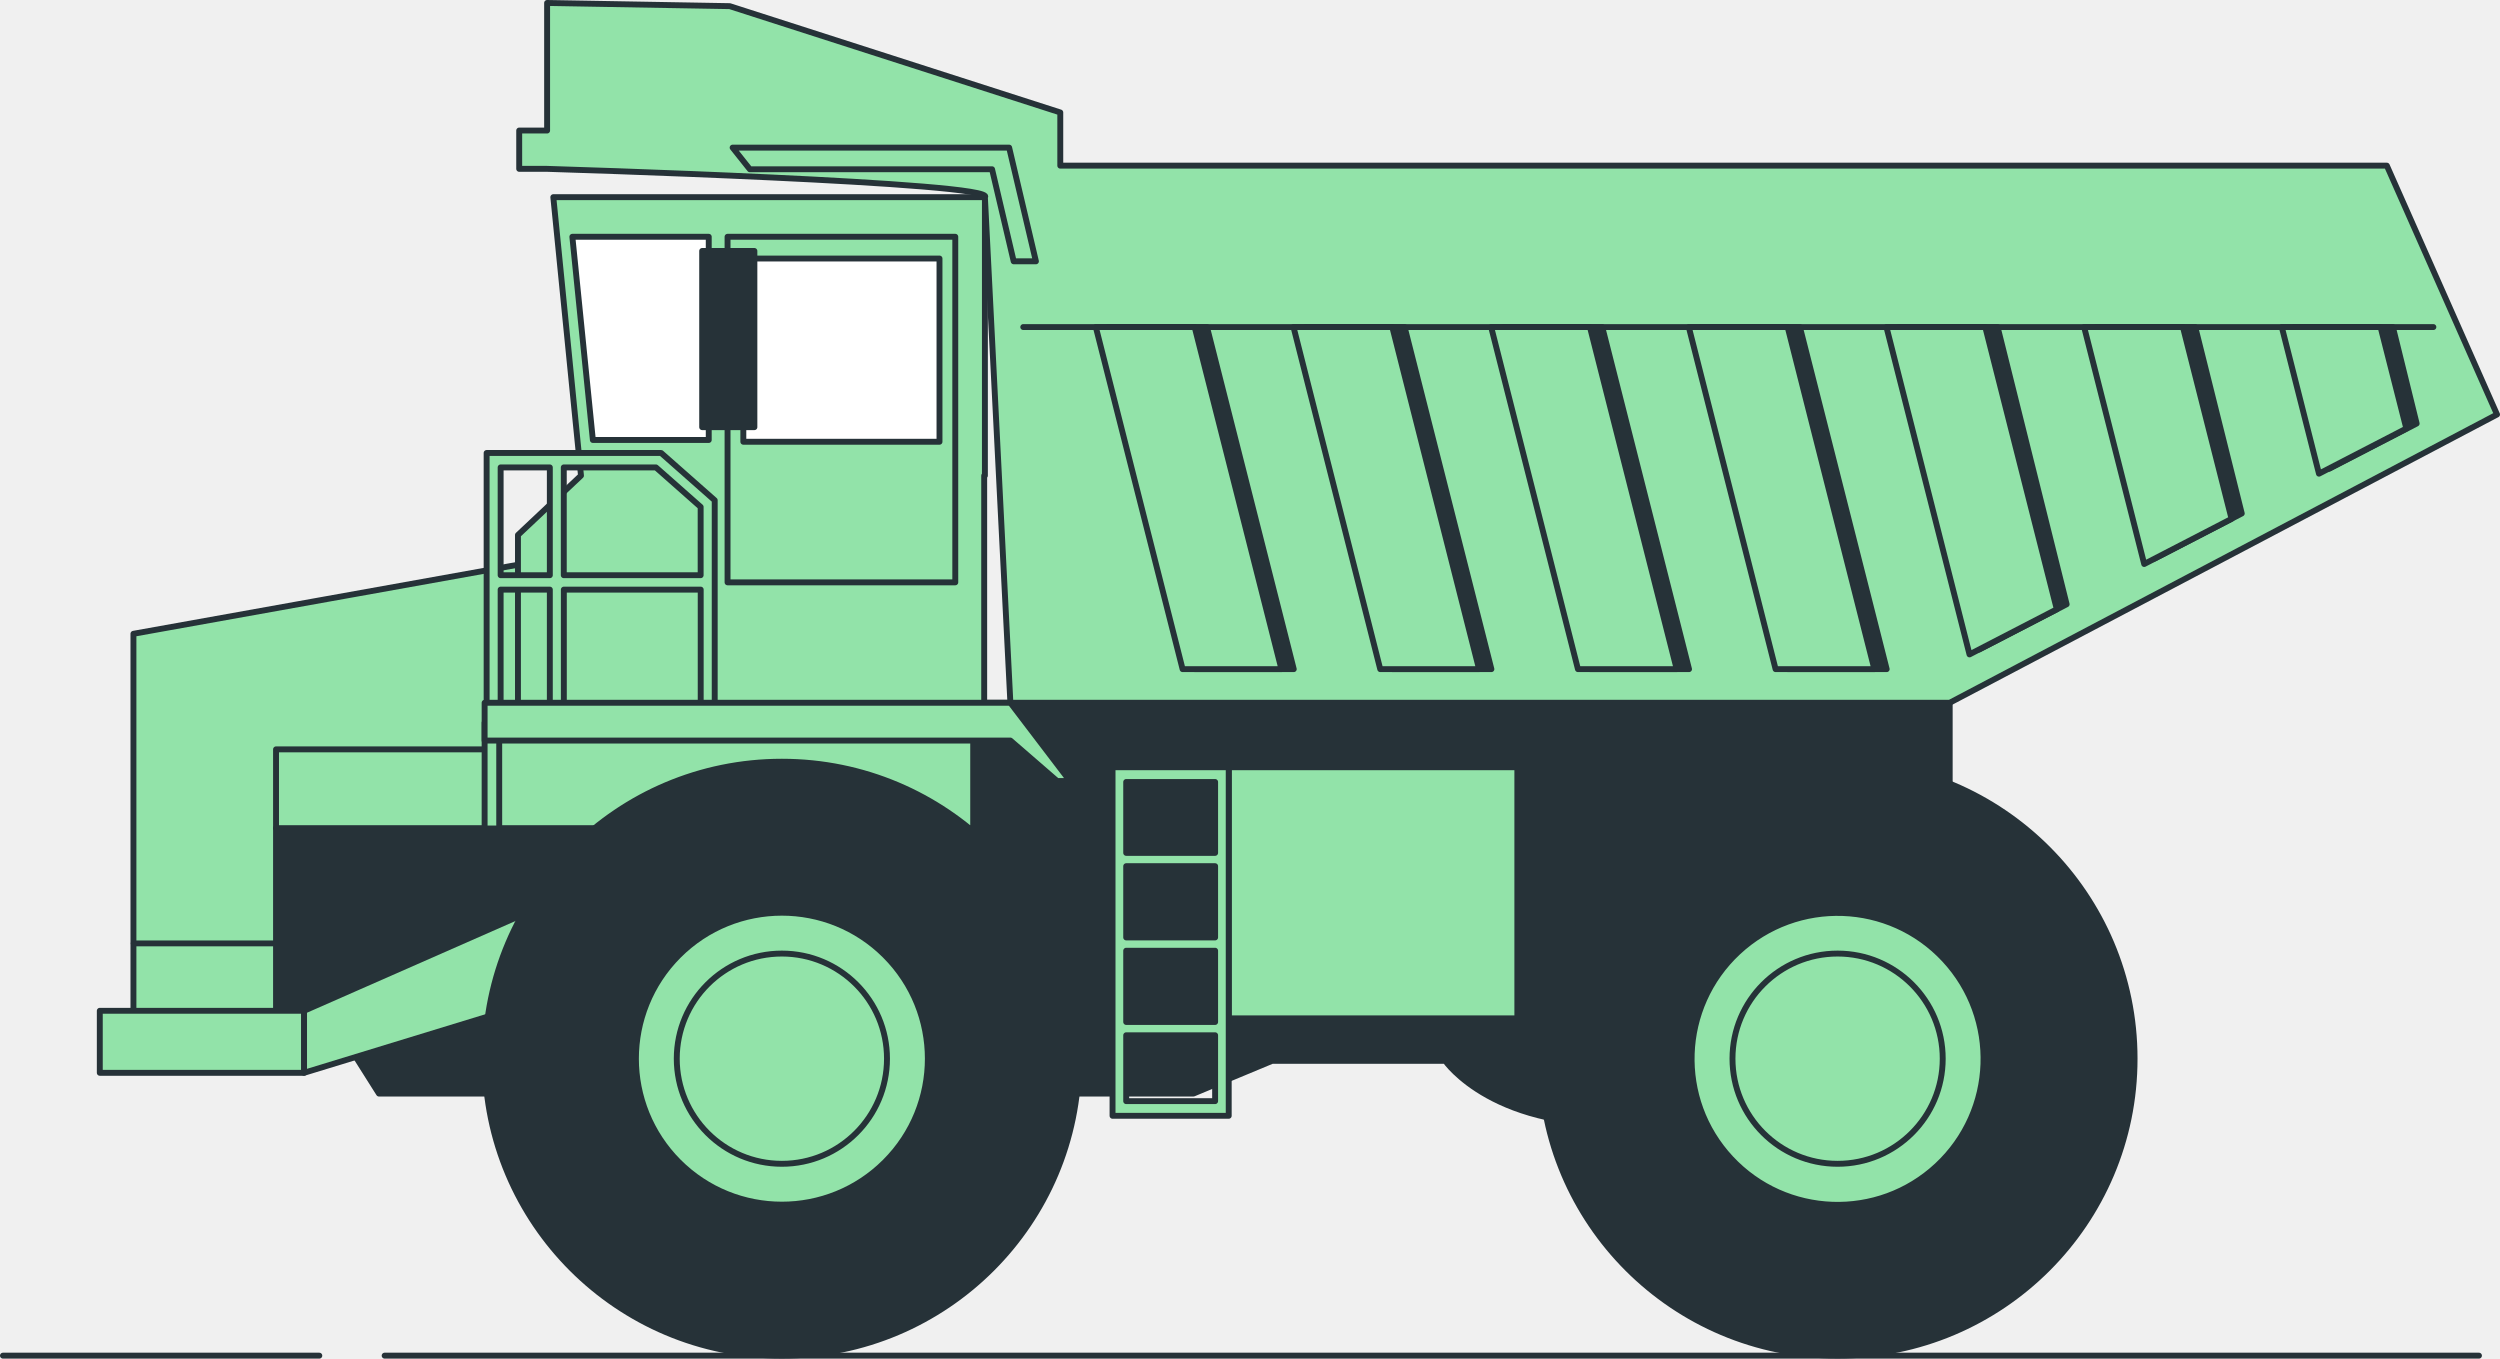
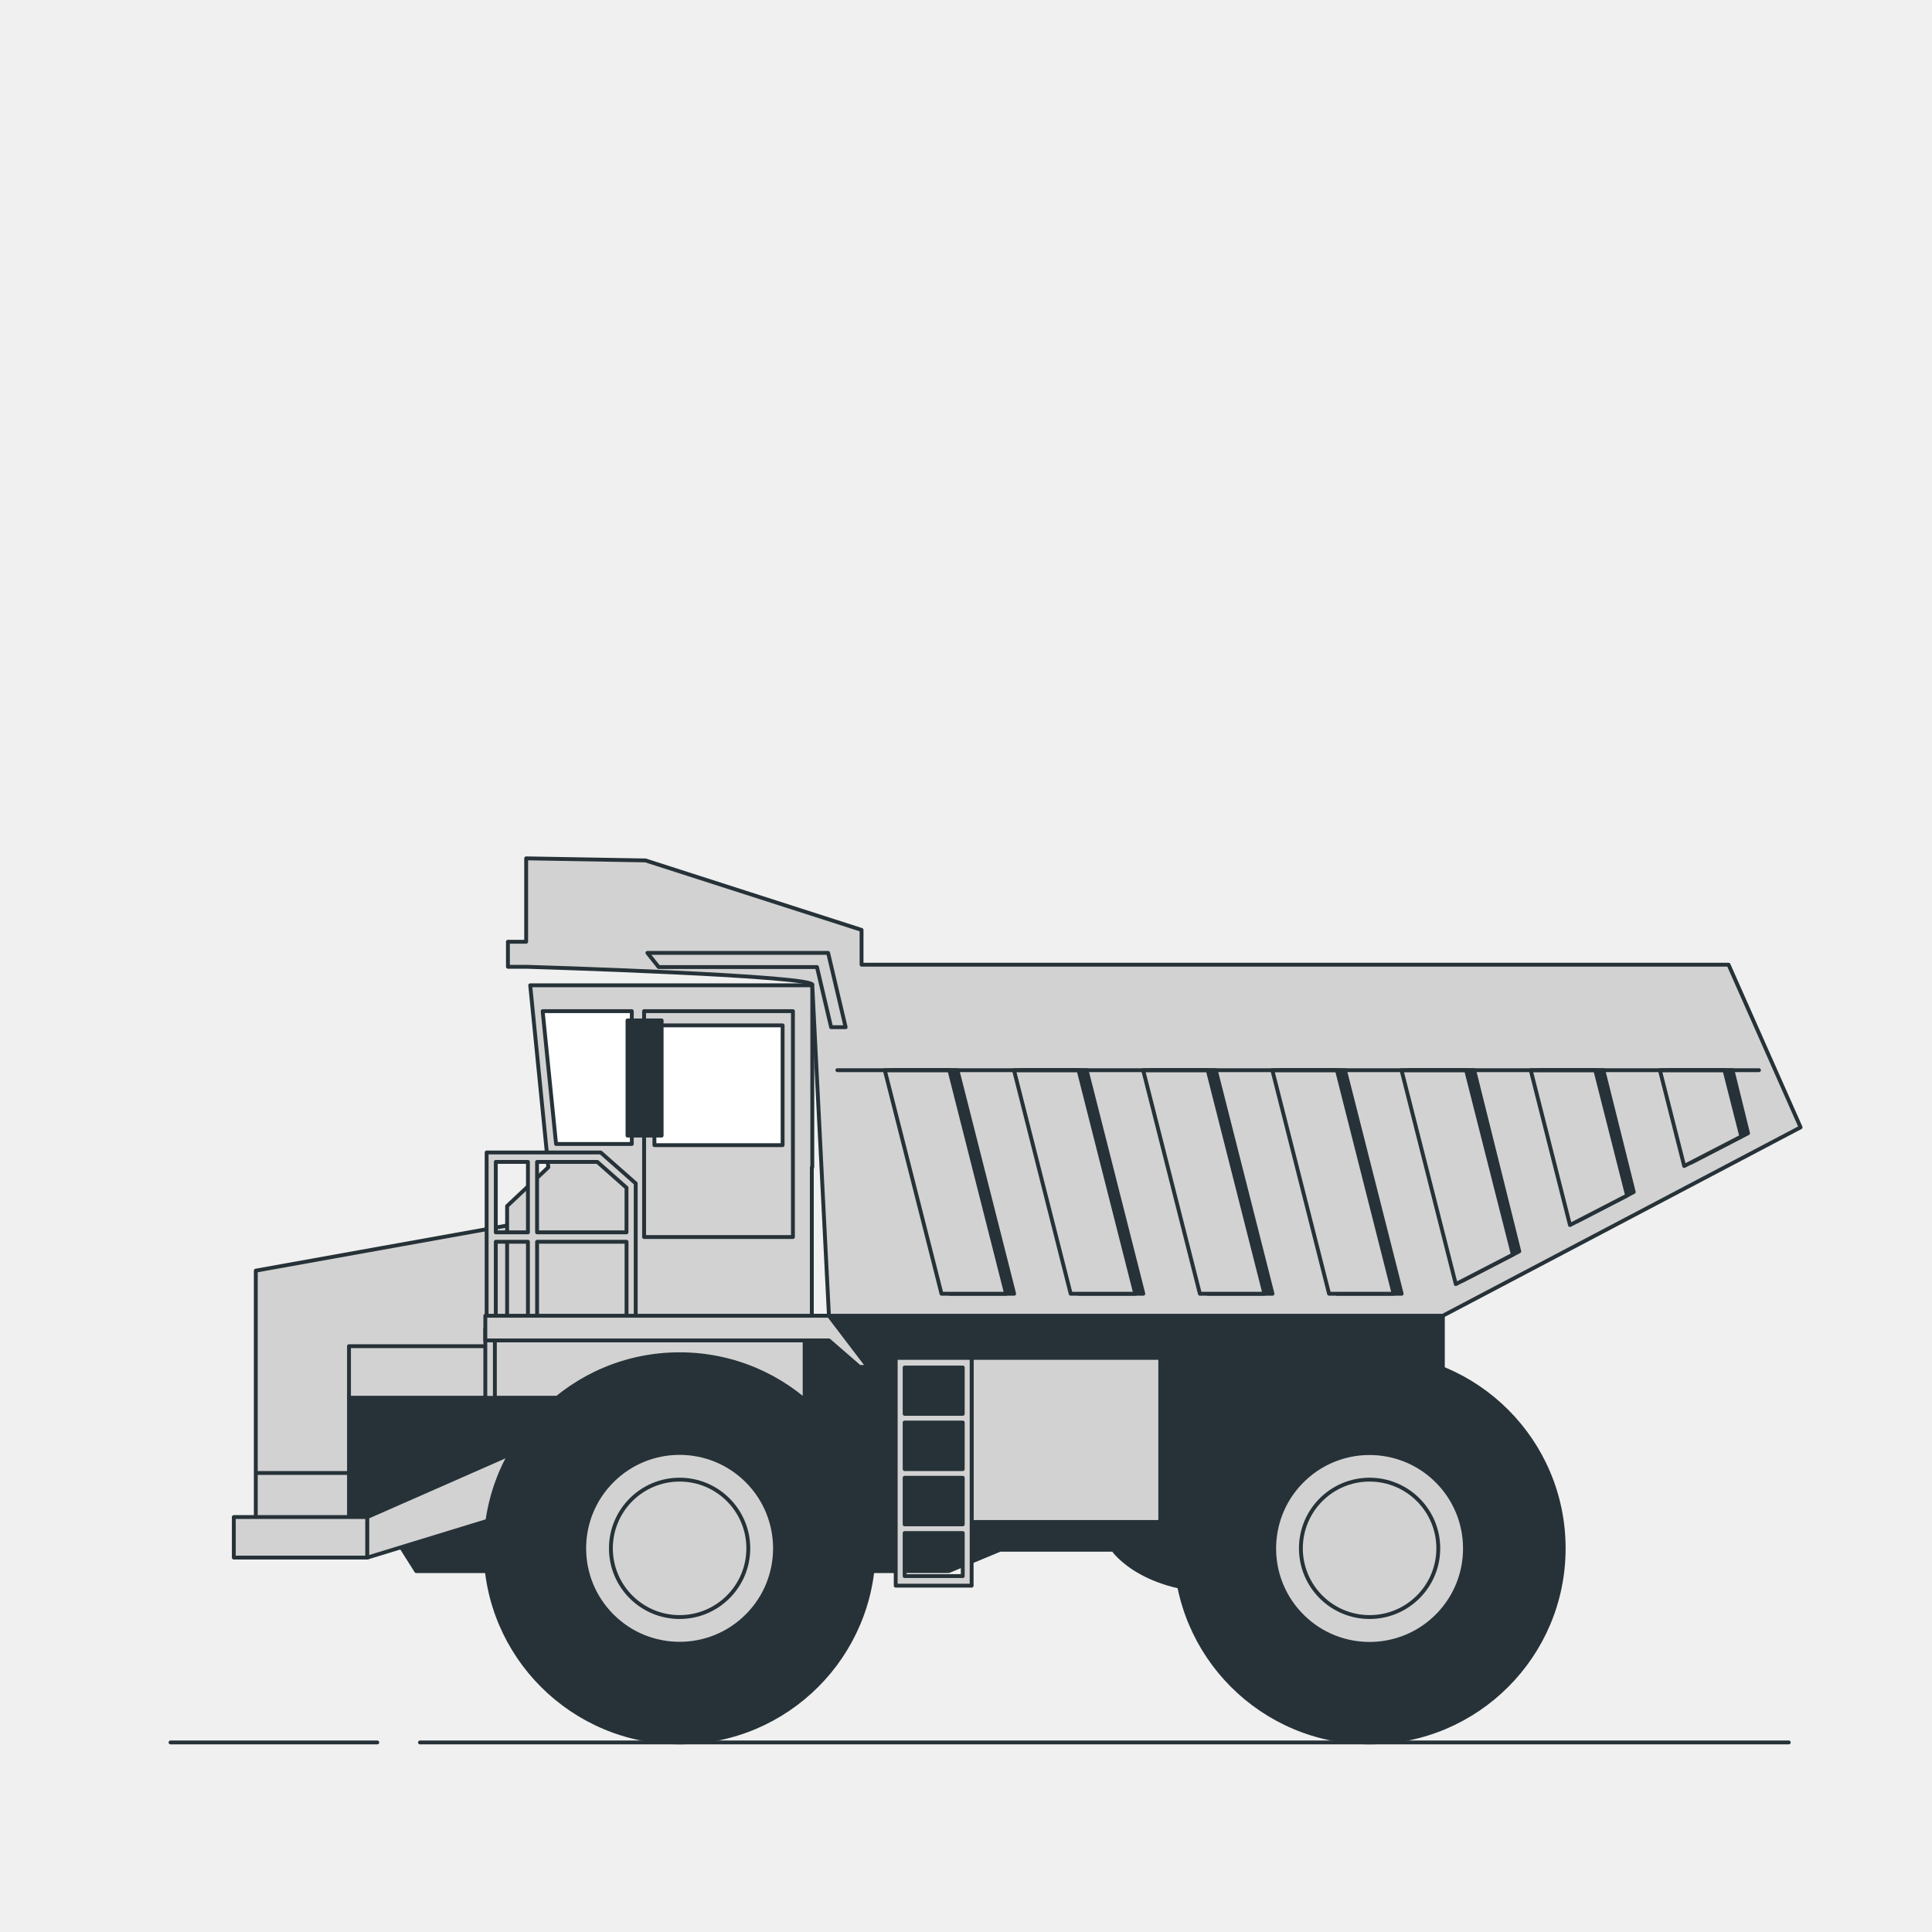
- <svg xmlns="http://www.w3.org/2000/svg" viewBox="43.63 221.64 422.86 229.8">
+ <svg xmlns="http://www.w3.org/2000/svg" viewBox="0 0 500 500">
  <g id="freepik--Floor_1--inject-2">
    <g>
      <line x1="108.69" y1="450.94" x2="462.93" y2="450.94" style="fill:none; stroke:#263238; stroke-linecap:round; stroke-linejoin:round;" />
      <line x1="44.13" y1="450.94" x2="97.64" y2="450.94" style="fill:none; stroke:#263238; stroke-linecap:round; stroke-linejoin:round;" />
    </g>
  </g>
  <g id="freepik--Construction_truck_1--inject-2">
    <g>
      <path d="M101.09,396.1l6.64,10.51H245.5l13.28-5.53h29.32s8.3,12.17,32.64,10.51v-24.9H96.11l4.98,9.41Z" style="fill:#263238; stroke:#263238; stroke-linecap:round; stroke-linejoin:round;" />
      <rect x="90.32" y="340.51" width="283.09" height="53.21" style="fill:#263238; stroke:#263238; stroke-linecap:round; stroke-linejoin:round;" />
-       <rect x="251.47" y="351.42" width="48.81" height="42.47" style="fill:#92E3A9; stroke:#263238; stroke-linecap:round; stroke-linejoin:round;" />
+       <rect x="251.47" y="351.42" width="48.81" height="42.47" style="fill:#D2D2D2; stroke:#263238; stroke-linecap:round; stroke-linejoin:round;" />
      <g>
-         <polygon points="134.81 316.52 66.2 328.84 66.2 393.72 90.32 393.72 90.32 361.72 208.24 361.72 208.24 322.95 134.81 316.52" style="fill:#92E3A9; stroke:#263238; stroke-linecap:round; stroke-linejoin:round;" />
+         <polygon points="134.81 316.52 66.2 328.84 66.2 393.72 90.32 393.72 90.32 361.72 208.24 361.72 208.24 322.95 134.81 316.52" style="fill:#D2D2D2; stroke:#263238; stroke-linecap:round; stroke-linejoin:round;" />
        <line x1="66.25" y1="381.21" x2="90.53" y2="381.21" style="fill:none; stroke:#263238; stroke-linecap:round; stroke-linejoin:round;" />
        <polyline points="90.32 361.72 90.32 348.39 126.84 348.39" style="fill:none; stroke:#263238; stroke-linecap:round; stroke-linejoin:round;" />
      </g>
-       <polygon points="137.22 254.99 141.9 302.09 131.24 312.13 131.24 341.83 210.1 341.83 210.1 302.09 210.22 302.09 210.22 254.99 137.22 254.99" style="fill:#92E3A9; stroke:#263238; stroke-linecap:round; stroke-linejoin:round;" />
+       <polygon points="137.22 254.99 141.9 302.09 131.24 312.13 131.24 341.83 210.1 341.83 210.1 302.09 210.22 302.09 210.22 254.99 137.22 254.99" style="fill:#D2D2D2; stroke:#263238; stroke-linecap:round; stroke-linejoin:round;" />
      <polygon points="163.51 296.06 143.91 296.06 140.44 261.69 163.51 261.69 163.51 296.06" style="fill:#fff; stroke:#263238; stroke-linecap:round; stroke-linejoin:round;" />
-       <rect x="166.69" y="261.69" width="38.52" height="58.45" style="fill:#92E3A9; stroke:#263238; stroke-linecap:round; stroke-linejoin:round;" />
+       <rect x="166.69" y="261.69" width="38.52" height="58.45" style="fill:#D2D2D2; stroke:#263238; stroke-linecap:round; stroke-linejoin:round;" />
      <rect x="169.36" y="265.37" width="33.18" height="30.99" style="fill:#fff; stroke:#263238; stroke-linecap:round; stroke-linejoin:round;" />
-       <rect x="125.6" y="343.88" width="2.47" height="17.89" style="fill:#92E3A9; stroke:#263238; stroke-linecap:round; stroke-linejoin:round;" />
-       <path d="M155.45,298.26h-29.51v43.58h2.37v-20.47h8.32v21.51h2.37v-21.51h23.15v20.29h2.37v-35.4l-9.05-7.99Zm-27.14,20.67v-18.23h8.32v18.23h-8.32Zm10.68,0v-18.23h15.59l7.56,6.68v11.55h-23.15Z" style="fill:#92E3A9; stroke:#263238; stroke-linecap:round; stroke-linejoin:round;" />
-       <polygon points="222.43 353.75 224.61 353.75 214.53 340.51 125.6 340.51 125.6 346.9 214.53 346.9 222.43 353.75" style="fill:#92E3A9; stroke:#263238; stroke-linecap:round; stroke-linejoin:round;" />
-       <rect x="60.51" y="392.61" width="34.55" height="10.49" style="fill:#92E3A9; stroke:#263238; stroke-linecap:round; stroke-linejoin:round;" />
-       <path d="M447.35,249.66H222.97v-9l-55.91-17.98-30.89-.54v21.58h-4.72v6.48h4.72s76.56,2.29,74.05,4.8l4.31,85.51h158.88l92.58-48.76-18.64-42.09Z" style="fill:#92E3A9; stroke:#263238; stroke-linecap:round; stroke-linejoin:round;" />
+       <rect x="125.6" y="343.88" width="2.47" height="17.89" style="fill:#D2D2D2; stroke:#263238; stroke-linecap:round; stroke-linejoin:round;" />
+       <path d="M155.45,298.26h-29.51v43.58h2.37v-20.47h8.32v21.51h2.37v-21.51h23.15v20.29h2.37v-35.4l-9.05-7.99Zm-27.14,20.67v-18.23h8.32v18.23h-8.32Zm10.68,0v-18.23h15.59l7.56,6.68v11.55h-23.15Z" style="fill:#D2D2D2; stroke:#263238; stroke-linecap:round; stroke-linejoin:round;" />
+       <polygon points="222.43 353.75 224.61 353.75 214.53 340.51 125.6 340.51 125.6 346.9 214.53 346.9 222.43 353.75" style="fill:#D2D2D2; stroke:#263238; stroke-linecap:round; stroke-linejoin:round;" />
+       <rect x="60.51" y="392.61" width="34.55" height="10.49" style="fill:#D2D2D2; stroke:#263238; stroke-linecap:round; stroke-linejoin:round;" />
+       <path d="M447.35,249.66H222.97v-9l-55.91-17.98-30.89-.54v21.58h-4.72v6.48h4.72s76.56,2.29,74.05,4.8l4.31,85.51h158.88l92.58-48.76-18.64-42.09Z" style="fill:#D2D2D2; stroke:#263238; stroke-linecap:round; stroke-linejoin:round;" />
      <g>
        <polygon points="264.49 276.96 279.17 334.82 295.89 334.82 281.21 276.96 264.49 276.96" style="fill:#263238; stroke:#263238; stroke-linecap:round; stroke-linejoin:round;" />
        <polygon points="452.39 293.28 448.37 276.96 431.66 276.96 437.61 300.92 452.39 293.28" style="fill:#263238; stroke:#263238; stroke-linecap:round; stroke-linejoin:round;" />
        <polygon points="422.81 308.49 414.94 276.96 398.22 276.96 408.03 316.13 422.81 308.49" style="fill:#263238; stroke:#263238; stroke-linecap:round; stroke-linejoin:round;" />
        <polygon points="231.06 276.96 245.74 334.82 262.46 334.82 247.78 276.96 231.06 276.96" style="fill:#263238; stroke:#263238; stroke-linecap:round; stroke-linejoin:round;" />
        <polygon points="393.19 323.85 381.51 276.96 364.79 276.96 378.42 331.49 393.19 323.85" style="fill:#263238; stroke:#263238; stroke-linecap:round; stroke-linejoin:round;" />
        <polygon points="297.93 276.96 312.6 334.82 329.32 334.82 314.64 276.96 297.93 276.96" style="fill:#263238; stroke:#263238; stroke-linecap:round; stroke-linejoin:round;" />
        <polygon points="331.36 276.96 346.04 334.82 362.75 334.82 348.07 276.96 331.36 276.96" style="fill:#263238; stroke:#263238; stroke-linecap:round; stroke-linejoin:round;" />
      </g>
      <g>
-         <polygon points="262.42 276.96 277.09 334.82 293.81 334.82 279.13 276.96 262.42 276.96" style="fill:#92E3A9; stroke:#263238; stroke-linecap:round; stroke-linejoin:round;" />
-         <polygon points="450.65 294.12 446.29 276.96 429.58 276.96 435.87 301.76 450.65 294.12" style="fill:#92E3A9; stroke:#263238; stroke-linecap:round; stroke-linejoin:round;" />
-         <polygon points="421.09 309.4 412.86 276.96 396.15 276.96 406.31 317.04 421.09 309.4" style="fill:#92E3A9; stroke:#263238; stroke-linecap:round; stroke-linejoin:round;" />
-         <polygon points="228.98 276.96 243.66 334.82 260.38 334.82 245.7 276.96 228.98 276.96" style="fill:#92E3A9; stroke:#263238; stroke-linecap:round; stroke-linejoin:round;" />
-         <polygon points="391.53 324.69 379.43 276.96 362.71 276.96 376.76 332.33 391.53 324.69" style="fill:#92E3A9; stroke:#263238; stroke-linecap:round; stroke-linejoin:round;" />
-         <polygon points="295.85 276.96 310.53 334.82 327.24 334.82 312.56 276.96 295.85 276.96" style="fill:#92E3A9; stroke:#263238; stroke-linecap:round; stroke-linejoin:round;" />
-         <polygon points="329.28 276.96 343.96 334.82 360.67 334.82 346 276.96 329.28 276.96" style="fill:#92E3A9; stroke:#263238; stroke-linecap:round; stroke-linejoin:round;" />
+         <polygon points="262.42 276.96 277.09 334.82 293.81 334.82 279.13 276.96 262.42 276.96" style="fill:#D2D2D2; stroke:#263238; stroke-linecap:round; stroke-linejoin:round;" />
+         <polygon points="450.65 294.12 446.29 276.96 429.58 276.96 435.87 301.76 450.65 294.12" style="fill:#D2D2D2; stroke:#263238; stroke-linecap:round; stroke-linejoin:round;" />
+         <polygon points="421.09 309.4 412.86 276.96 396.15 276.96 406.31 317.04 421.09 309.4" style="fill:#D2D2D2; stroke:#263238; stroke-linecap:round; stroke-linejoin:round;" />
+         <polygon points="228.98 276.96 243.66 334.82 260.38 334.82 245.7 276.96 228.98 276.96" style="fill:#D2D2D2; stroke:#263238; stroke-linecap:round; stroke-linejoin:round;" />
+         <polygon points="391.53 324.69 379.43 276.96 362.71 276.96 376.76 332.33 391.53 324.69" style="fill:#D2D2D2; stroke:#263238; stroke-linecap:round; stroke-linejoin:round;" />
+         <polygon points="295.85 276.96 310.53 334.82 327.24 334.82 312.56 276.96 295.85 276.96" style="fill:#D2D2D2; stroke:#263238; stroke-linecap:round; stroke-linejoin:round;" />
+         <polygon points="329.28 276.96 343.96 334.82 360.67 334.82 346 276.96 329.28 276.96" style="fill:#D2D2D2; stroke:#263238; stroke-linecap:round; stroke-linejoin:round;" />
      </g>
      <line x1="216.71" y1="276.96" x2="455.22" y2="276.96" style="fill:none; stroke:#263238; stroke-linecap:round; stroke-linejoin:round;" />
-       <polygon points="215.09 265.84 218.85 265.84 214.32 246.61 167.55 246.61 170.46 250.27 211.43 250.27 215.09 265.84" style="fill:#92E3A9; stroke:#263238; stroke-linecap:round; stroke-linejoin:round;" />
+       <polygon points="215.09 265.84 218.85 265.84 214.32 246.61 167.55 246.61 170.46 250.27 211.43 250.27 215.09 265.84" style="fill:#D2D2D2; stroke:#263238; stroke-linecap:round; stroke-linejoin:round;" />
      <g>
-         <polygon points="95.06 392.61 141.35 372.24 141.35 388.93 95.06 403.1 95.06 392.61" style="fill:#92E3A9; stroke:#263238; stroke-linecap:round; stroke-linejoin:round;" />
+         <polygon points="95.06 392.61 141.35 372.24 141.35 388.93 95.06 403.1 95.06 392.61" style="fill:#D2D2D2; stroke:#263238; stroke-linecap:round; stroke-linejoin:round;" />
        <g>
          <circle cx="175.88" cy="400.71" r="50.23" style="fill:#263238; stroke:#263238; stroke-linecap:round; stroke-linejoin:round;" />
-           <circle cx="175.88" cy="400.71" r="24.69" transform="translate(-231.83 241.73) rotate(-45)" style="fill:#92E3A9; stroke:#263238; stroke-linecap:round; stroke-linejoin:round;" />
-           <circle cx="175.88" cy="400.71" r="17.78" style="fill:#92E3A9; stroke:#263238; stroke-linecap:round; stroke-linejoin:round;" />
+           <circle cx="175.88" cy="400.71" r="24.69" transform="translate(-231.83 241.73) rotate(-45)" style="fill:#D2D2D2; stroke:#263238; stroke-linecap:round; stroke-linejoin:round;" />
+           <circle cx="175.88" cy="400.71" r="17.78" style="fill:#D2D2D2; stroke:#263238; stroke-linecap:round; stroke-linejoin:round;" />
        </g>
      </g>
-       <path d="M231.81,351.42v58.95h19.65v-58.95h-19.65Zm17.35,56.47h-15.04v-11.14h15.04v11.14Zm0-13.39h-15.04v-12.05h15.04v12.05Zm0-14.3h-15.04v-12.05h15.04v12.05Zm0-14.3h-15.04v-11.99h15.04v11.99Z" style="fill:#92E3A9; stroke:#263238; stroke-linecap:round; stroke-linejoin:round;" />
+       <path d="M231.81,351.42v58.95h19.65v-58.95h-19.65Zm17.35,56.47h-15.04v-11.14h15.04v11.14Zm0-13.39h-15.04v-12.05h15.04v12.05Zm0-14.3h-15.04v-12.05h15.04v12.05Zm0-14.3h-15.04v-11.99h15.04v11.99Z" style="fill:#D2D2D2; stroke:#263238; stroke-linecap:round; stroke-linejoin:round;" />
      <g>
        <circle cx="354.45" cy="400.71" r="50.23" style="fill:#263238; stroke:#263238; stroke-linecap:round; stroke-linejoin:round;" />
-         <circle cx="354.45" cy="400.71" r="24.69" transform="translate(-178.04 349.14) rotate(-42.97)" style="fill:#92E3A9; stroke:#263238; stroke-linecap:round; stroke-linejoin:round;" />
-         <circle cx="354.45" cy="400.71" r="17.78" style="fill:#92E3A9; stroke:#263238; stroke-linecap:round; stroke-linejoin:round;" />
+         <circle cx="354.45" cy="400.71" r="24.69" transform="translate(-178.04 349.14) rotate(-42.97)" style="fill:#D2D2D2; stroke:#263238; stroke-linecap:round; stroke-linejoin:round;" />
+         <circle cx="354.45" cy="400.71" r="17.78" style="fill:#D2D2D2; stroke:#263238; stroke-linecap:round; stroke-linejoin:round;" />
      </g>
      <rect x="162.4" y="264.09" width="8.83" height="29.8" style="fill:#263238; stroke:#263238; stroke-linecap:round; stroke-linejoin:round;" />
    </g>
  </g>
</svg>
